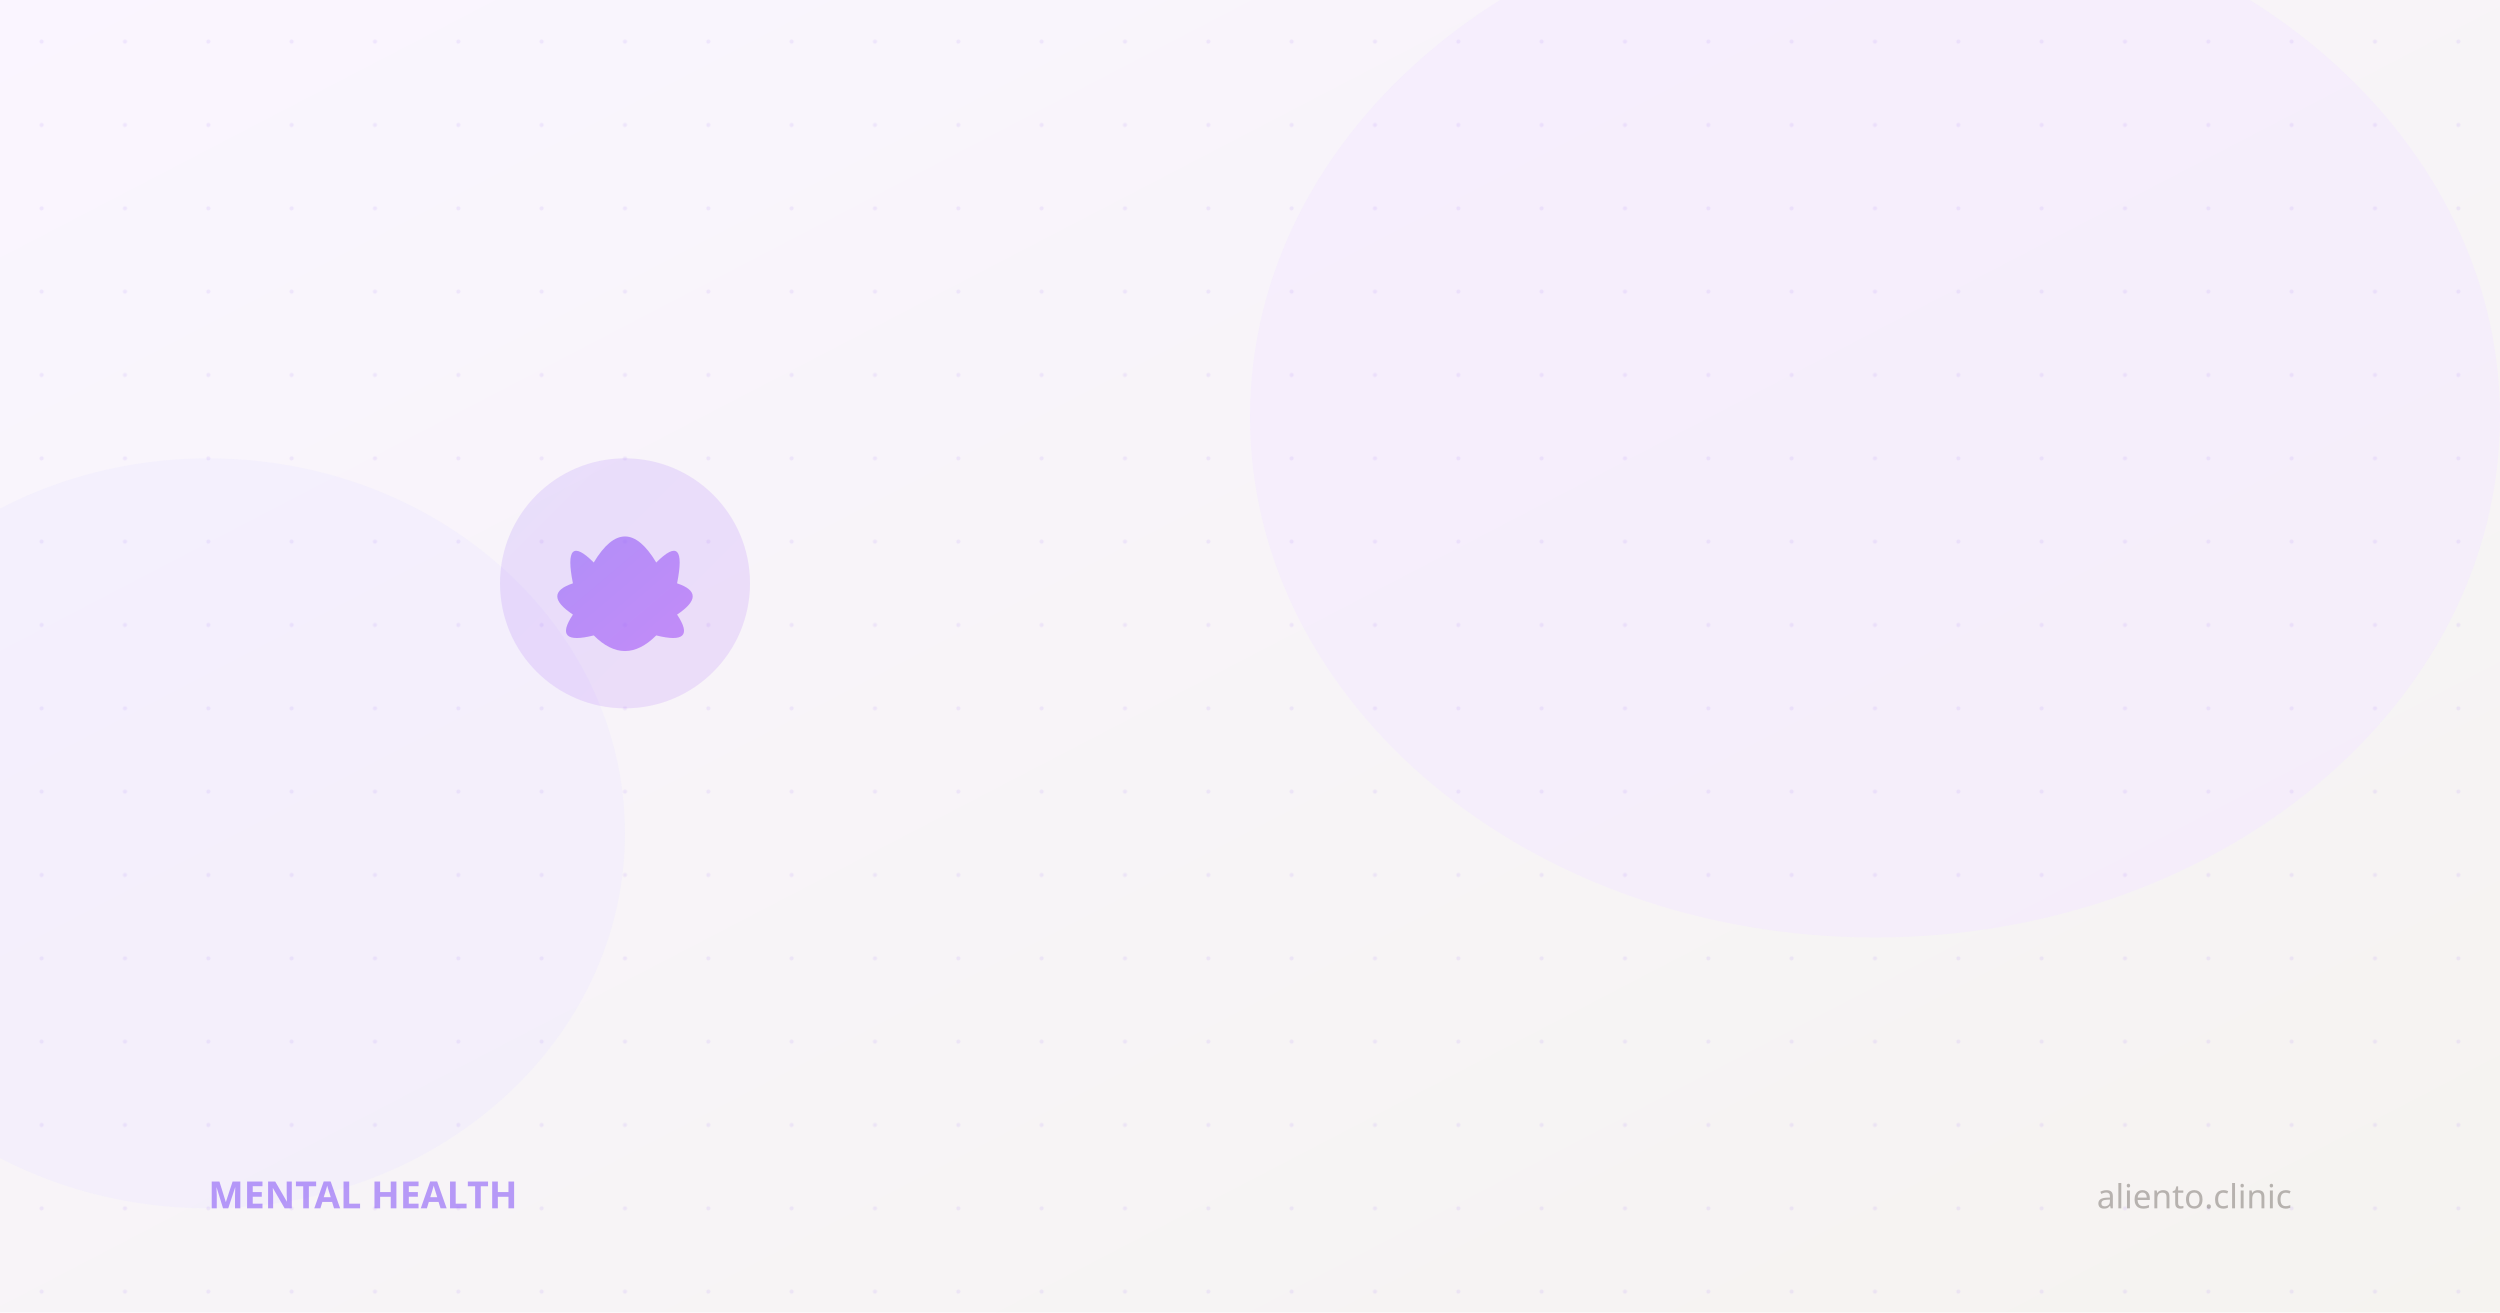
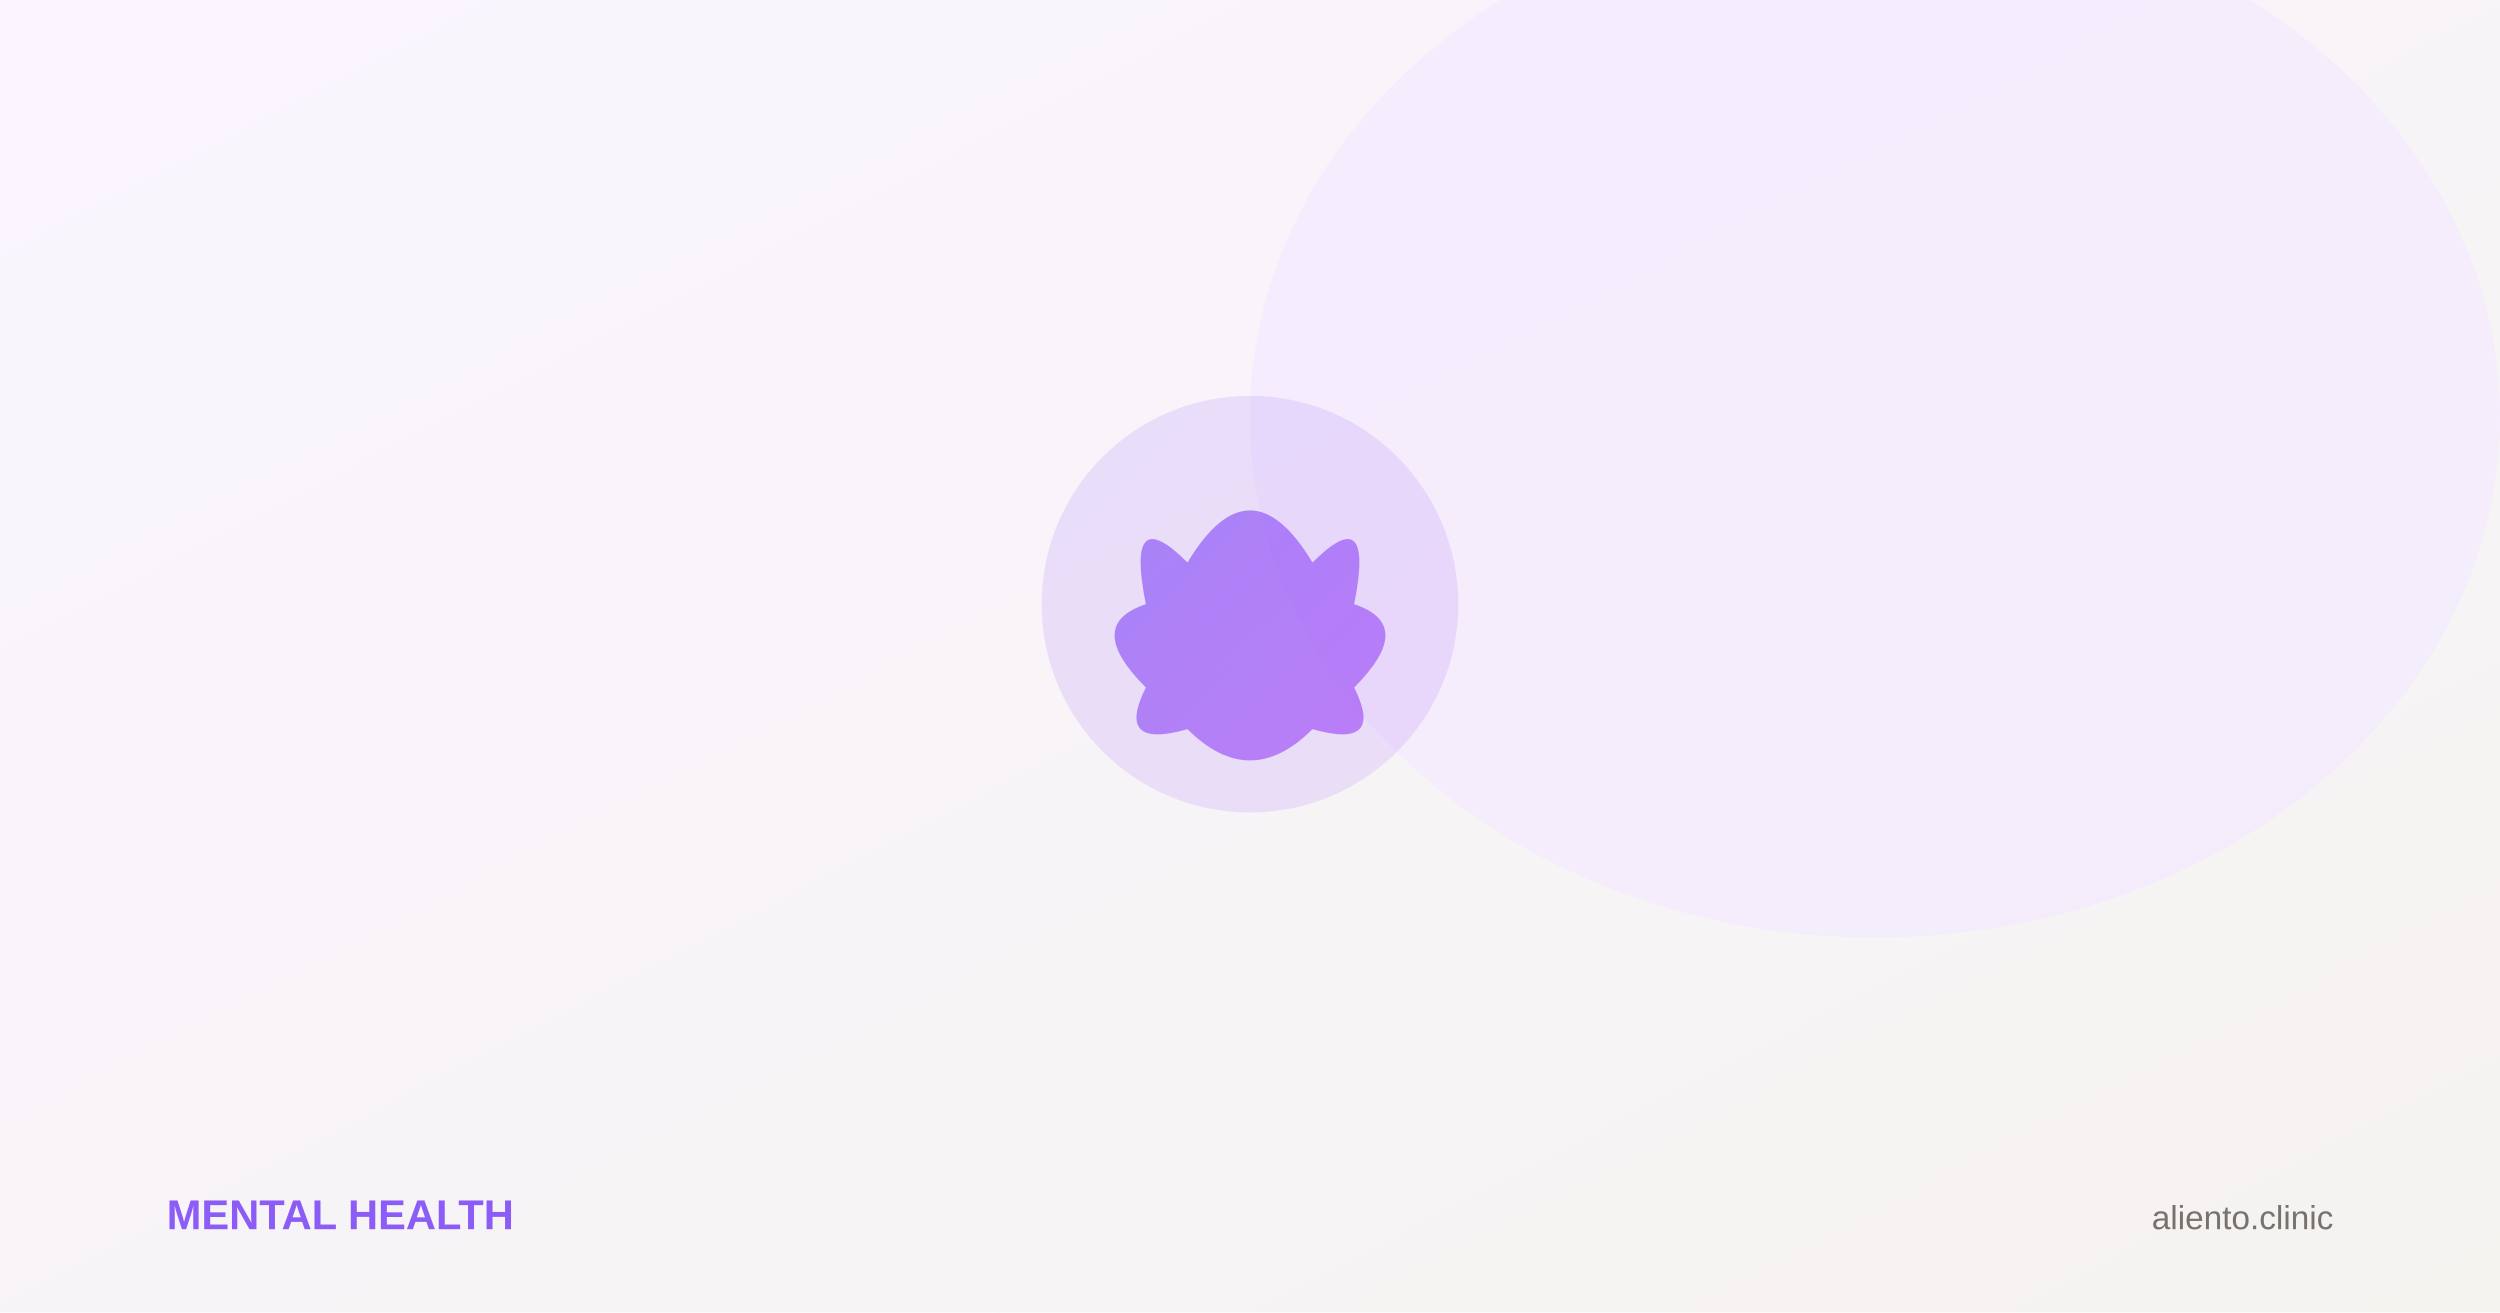
<svg xmlns="http://www.w3.org/2000/svg" width="1200" height="630" viewBox="0 0 1200 630" fill="none">
  <defs>
    <linearGradient id="bg" x1="0%" y1="0%" x2="100%" y2="100%">
      <stop offset="0%" style="stop-color:#faf5ff" />
      <stop offset="100%" style="stop-color:#f5f3f0" />
    </linearGradient>
    <linearGradient id="accent" x1="0%" y1="0%" x2="100%" y2="100%">
      <stop offset="0%" style="stop-color:#8b5cf6" />
      <stop offset="100%" style="stop-color:#a855f7" />
    </linearGradient>
  </defs>
  <rect width="1200" height="630" fill="url(#bg)" />
-   <ellipse cx="900" cy="200" rx="300" ry="250" fill="#f3e8ff" opacity="0.5" />
-   <ellipse cx="100" cy="400" rx="200" ry="180" fill="#ede9fe" opacity="0.4" />
-   <pattern id="dots" width="40" height="40" patternUnits="userSpaceOnUse">
-     <circle cx="20" cy="20" r="1" fill="#8b5cf6" opacity="0.1" />
-   </pattern>
-   <rect width="1200" height="630" fill="url(#dots)" />
-   <circle cx="300" cy="280" r="60" fill="url(#accent)" opacity="0.15" />
-   <path d="M285 270 Q300 245 315 270 Q330 255 325 280 Q340 285 325 295 Q335 310 315 305 Q300 320 285 305 Q265 310 275 295 Q260 285 275 280 Q270 255 285 270Z" fill="url(#accent)" opacity="0.6" />
-   <text x="100" y="580" font-family="sans-serif" font-size="18" fill="#8b5cf6" font-weight="600" opacity="0.6">MENTAL HEALTH</text>
-   <text x="1100" y="580" font-family="sans-serif" font-size="16" fill="#78716c" text-anchor="end" opacity="0.5">aliento.clinic</text>
+   <ellipse cx="900" cy="200" rx="300" ry="250" fill="#f3e8ff" opacity="0.6" />
+   <circle cx="600" cy="290" r="100" fill="url(#accent)" opacity="0.15" />
+   <path d="M570 270 Q600 220 630 270 Q660 240 650 290 Q680 300 650 330 Q665 360 630 350 Q600 380 570 350 Q535 360 550 330 Q520 300 550 290 Q540 240 570 270Z" fill="url(#accent)" opacity="0.7" />
+   <text x="80" y="590" font-family="Arial,sans-serif" font-size="20" fill="#8b5cf6" font-weight="700">MENTAL HEALTH</text>
+   <text x="1120" y="590" font-family="Arial,sans-serif" font-size="16" fill="#78716c" text-anchor="end">aliento.clinic</text>
</svg>
